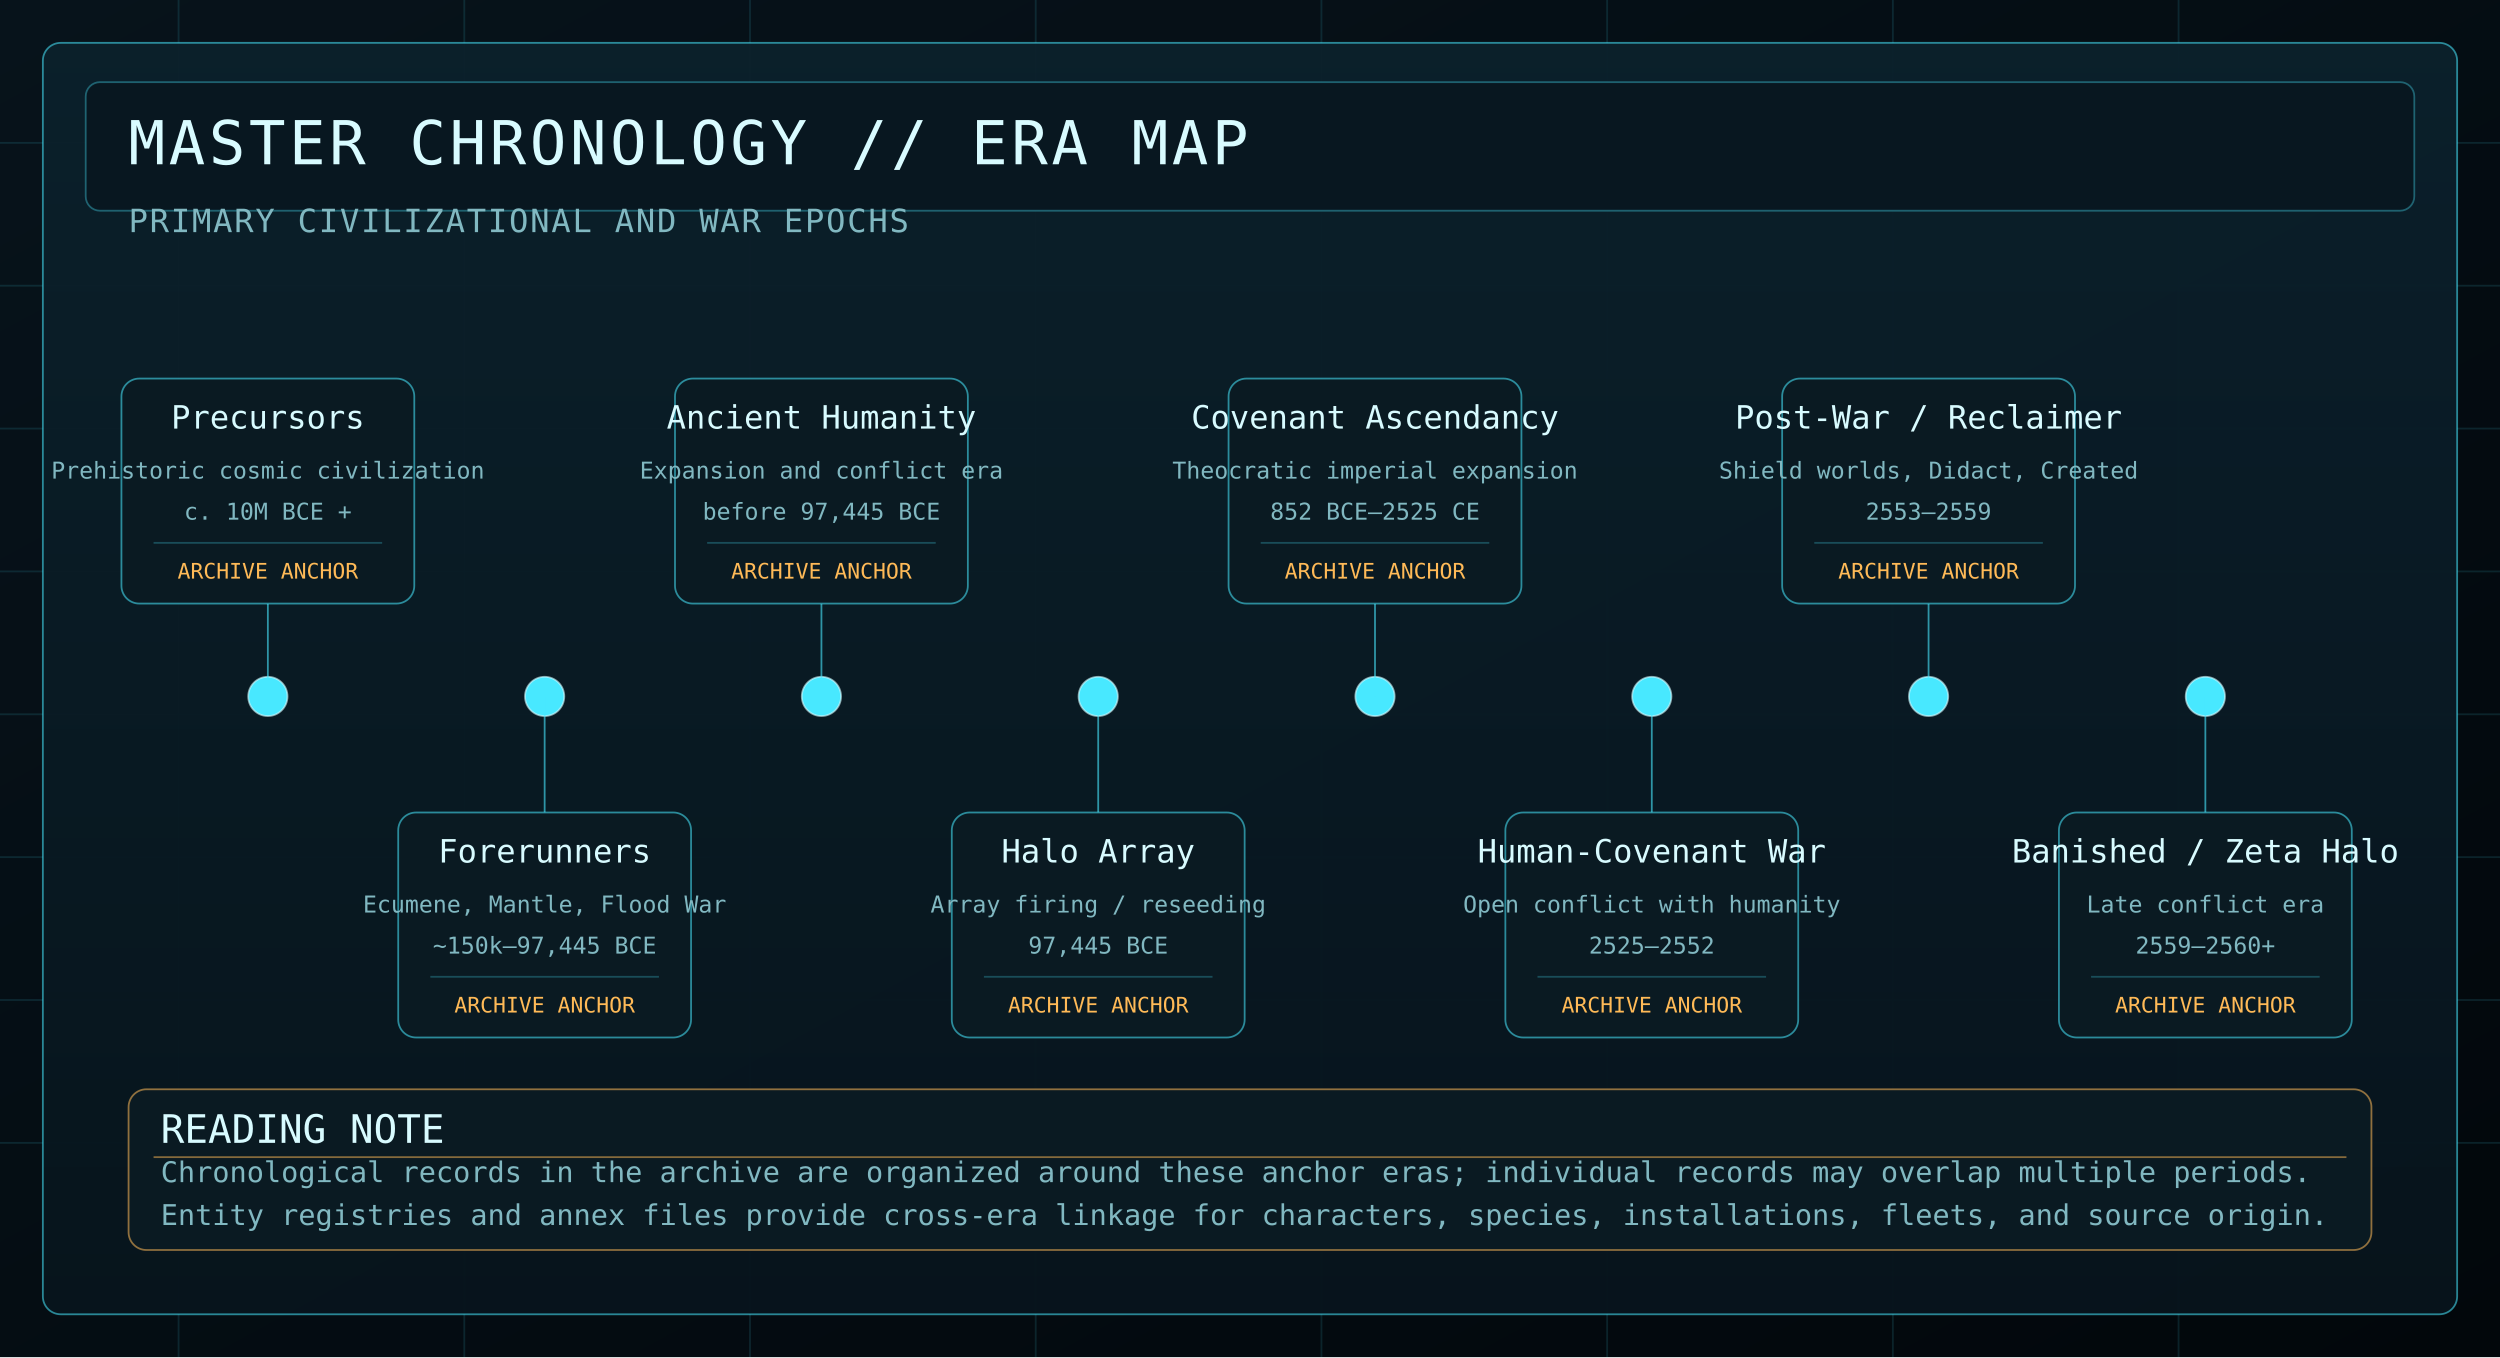
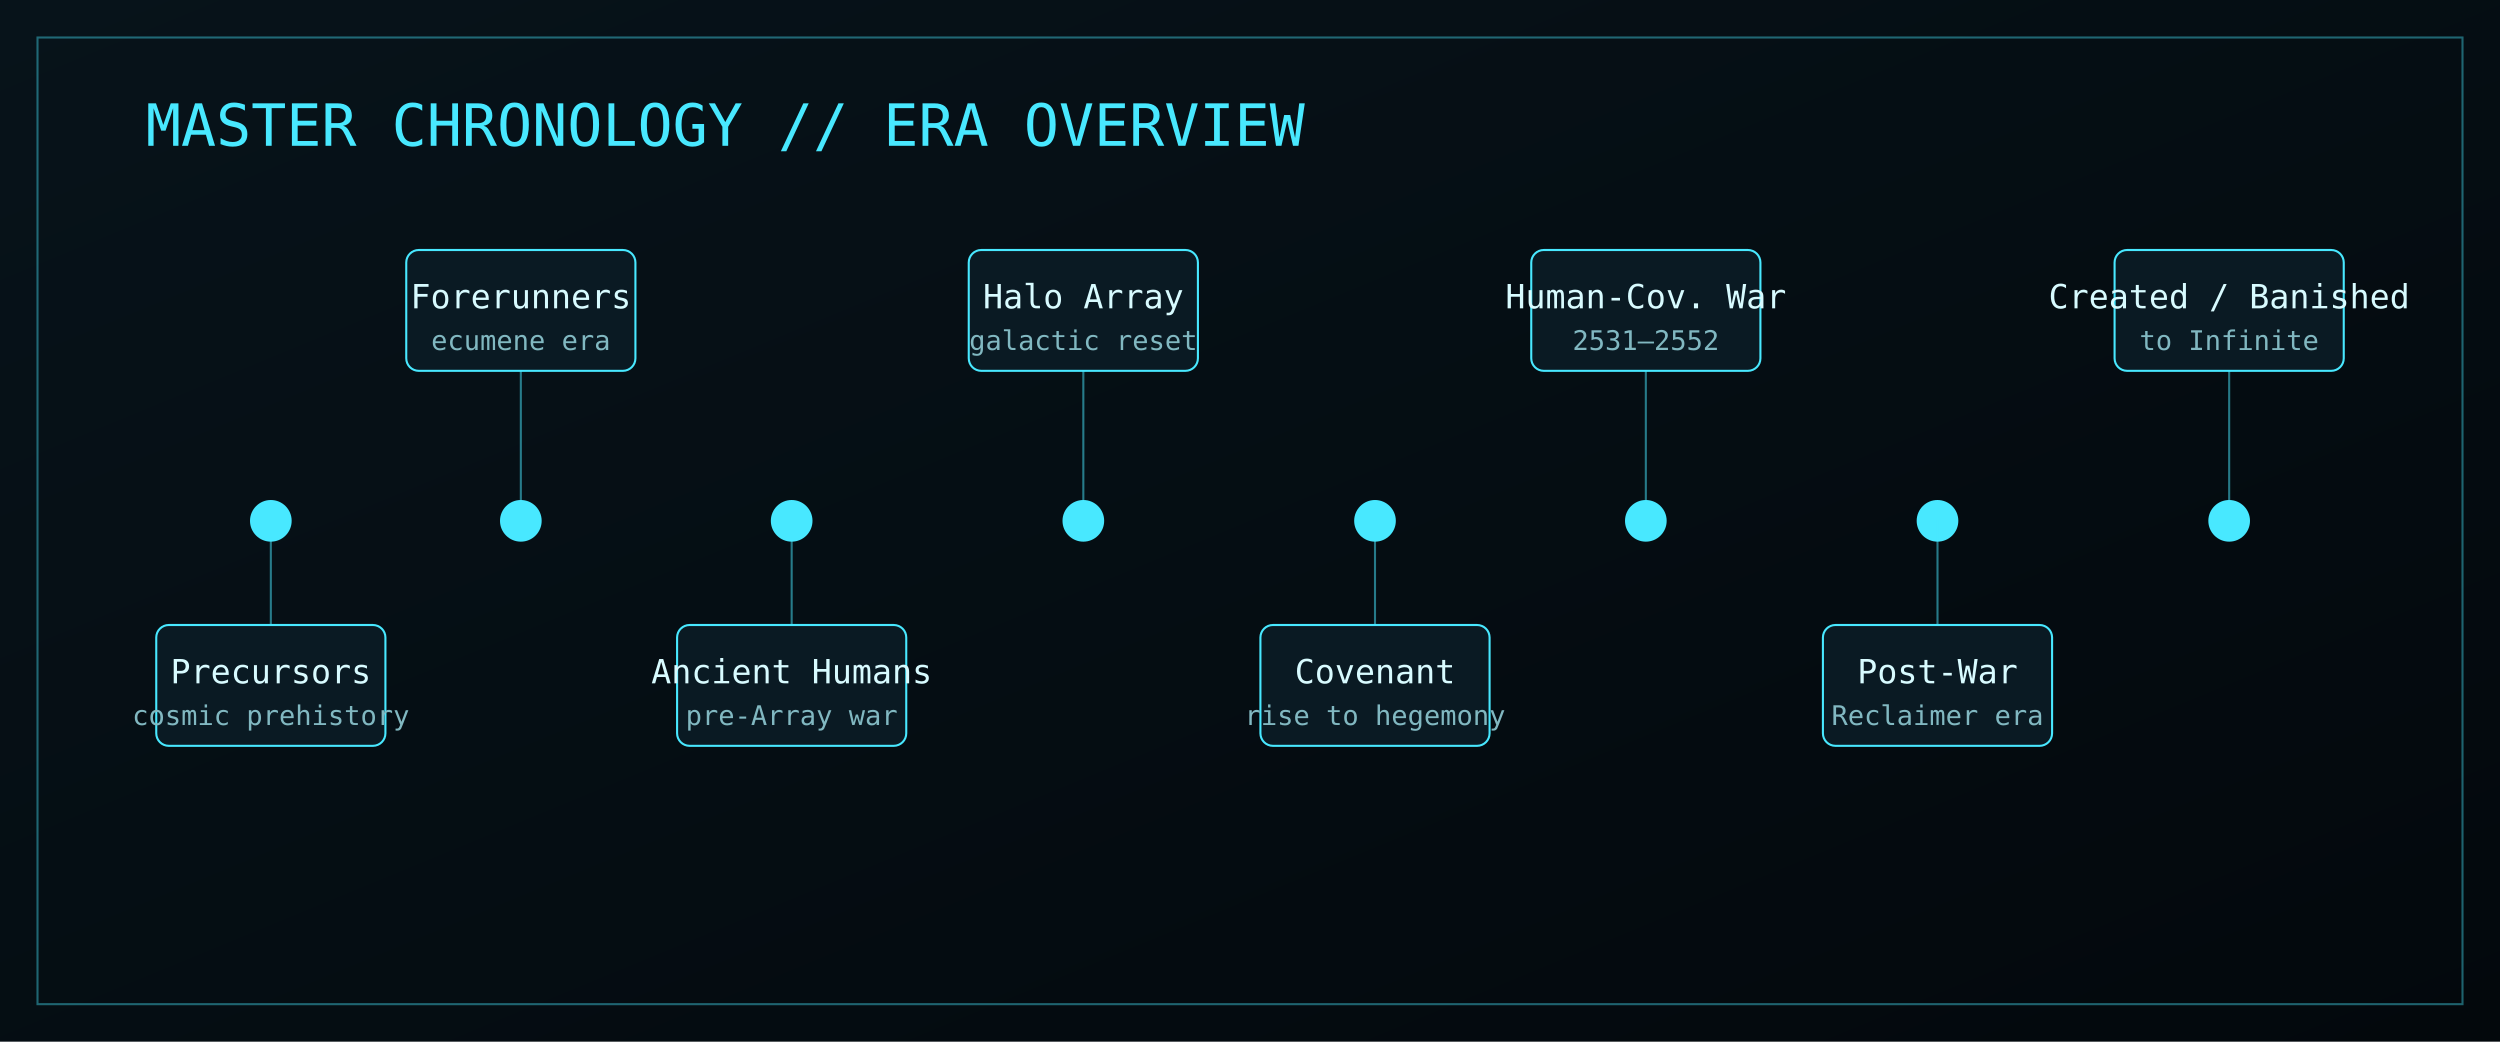
- <svg xmlns="http://www.w3.org/2000/svg" width="1400" height="760" viewBox="0 0 1400 760" fill="none">
+ <svg xmlns="http://www.w3.org/2000/svg" width="1200" height="500" viewBox="0 0 1200 500" fill="none">
  <defs>
-     <linearGradient id="bg" x1="0" y1="0" x2="1" y2="1">
-       <stop offset="0%" stop-color="#07131b" />
-       <stop offset="100%" stop-color="#02070b" />
+     <linearGradient id="bggrad" x1="0" y1="0" x2="1" y2="1">
+       <stop offset="0%" stop-color="#07131a" />
+       <stop offset="100%" stop-color="#03080c" />
    </linearGradient>
-     <linearGradient id="panel" x1="0" y1="0" x2="0" y2="1">
-       <stop offset="0%" stop-color="#0b202b" stop-opacity="0.96" />
-       <stop offset="100%" stop-color="#07141c" stop-opacity="0.96" />
-     </linearGradient>
-     <linearGradient id="cyanLine" x1="0" y1="0" x2="1" y2="0">
-       <stop offset="0%" stop-color="#48e8ff" stop-opacity="0.0" />
-       <stop offset="18%" stop-color="#48e8ff" stop-opacity="0.55" />
-       <stop offset="82%" stop-color="#48e8ff" stop-opacity="0.55" />
-       <stop offset="100%" stop-color="#48e8ff" stop-opacity="0.0" />
-     </linearGradient>
-     <filter id="glow" x="-50%" y="-50%" width="200%" height="200%">
-       <feGaussianBlur stdDeviation="6" result="g" />
+     <filter id="glow">
+       <feGaussianBlur stdDeviation="5" result="b" />
      <feMerge>
-         <feMergeNode in="g" />
+         <feMergeNode in="b" />
        <feMergeNode in="SourceGraphic" />
      </feMerge>
    </filter>
  </defs>
-   <rect width="1400" height="760" fill="url(#bg)" />
-   <g opacity="0.12">
-     <path d="M0 80 H1400" stroke="#48e8ff" />
-     <path d="M0 160 H1400" stroke="#48e8ff" />
-     <path d="M0 240 H1400" stroke="#48e8ff" />
-     <path d="M0 320 H1400" stroke="#48e8ff" />
-     <path d="M0 400 H1400" stroke="#48e8ff" />
-     <path d="M0 480 H1400" stroke="#48e8ff" />
-     <path d="M0 560 H1400" stroke="#48e8ff" />
-     <path d="M0 640 H1400" stroke="#48e8ff" />
-     <path d="M100 0 V760" stroke="#48e8ff" />
-     <path d="M260 0 V760" stroke="#48e8ff" />
-     <path d="M420 0 V760" stroke="#48e8ff" />
-     <path d="M580 0 V760" stroke="#48e8ff" />
-     <path d="M740 0 V760" stroke="#48e8ff" />
-     <path d="M900 0 V760" stroke="#48e8ff" />
-     <path d="M1060 0 V760" stroke="#48e8ff" />
-     <path d="M1220 0 V760" stroke="#48e8ff" />
-   </g>
-   <rect x="24" y="24" width="1352" height="712" rx="10" fill="url(#panel)" stroke="#48e8ff" stroke-opacity="0.55" />
-   <rect x="48" y="46" width="1304" height="72" rx="8" fill="#081720" stroke="#48e8ff" stroke-opacity="0.35" />
-   <text x="72" y="92" fill="#d8fbff" font-family="Consolas, monospace" font-size="34" letter-spacing="2">MASTER CHRONOLOGY // ERA MAP</text>
-   <text x="72" y="130" fill="#81b8c1" font-family="Consolas, monospace" font-size="18" letter-spacing="1">PRIMARY CIVILIZATIONAL AND WAR EPOCHS</text>
-   <path d="M54 150 H1346" stroke="url(#cyanLine)" stroke-width="3" filter="url(#glow)" />
-   <path d="M110 390 H1290" stroke="#48e8ff" stroke-width="6" stroke-opacity="0.75" filter="url(#glow)" />
-   <circle cx="150" cy="390" r="11" fill="#48e8ff" stroke="#d8fbff" stroke-opacity="0.6" />
-   <path d="M150 390 V 338" stroke="#48e8ff" stroke-opacity="0.6" />
-   <rect x="68" y="212" width="164" height="126" rx="10" fill="#0a1a22" stroke="#48e8ff" stroke-opacity="0.55" />
-   <text x="150" y="240" text-anchor="middle" fill="#d8fbff" font-family="Consolas, monospace" font-size="18">Precursors</text>
-   <text x="150" y="268" text-anchor="middle" fill="#81b8c1" font-family="Consolas, monospace" font-size="13">Prehistoric cosmic civilization</text>
-   <text x="150" y="291" text-anchor="middle" fill="#81b8c1" font-family="Consolas, monospace" font-size="13">c. 10M BCE +</text>
-   <path d="M86 304 H214" stroke="#48e8ff" stroke-opacity="0.25" />
-   <text x="150" y="324" text-anchor="middle" fill="#ffba57" font-family="Consolas, monospace" font-size="12">ARCHIVE ANCHOR</text>
-   <circle cx="305" cy="390" r="11" fill="#48e8ff" stroke="#d8fbff" stroke-opacity="0.6" />
-   <path d="M305 390 V 455" stroke="#48e8ff" stroke-opacity="0.6" />
-   <rect x="223" y="455" width="164" height="126" rx="10" fill="#0a1a22" stroke="#48e8ff" stroke-opacity="0.55" />
-   <text x="305" y="483" text-anchor="middle" fill="#d8fbff" font-family="Consolas, monospace" font-size="18">Forerunners</text>
-   <text x="305" y="511" text-anchor="middle" fill="#81b8c1" font-family="Consolas, monospace" font-size="13">Ecumene, Mantle, Flood War</text>
-   <text x="305" y="534" text-anchor="middle" fill="#81b8c1" font-family="Consolas, monospace" font-size="13">~150k–97,445 BCE</text>
-   <path d="M241 547 H369" stroke="#48e8ff" stroke-opacity="0.25" />
-   <text x="305" y="567" text-anchor="middle" fill="#ffba57" font-family="Consolas, monospace" font-size="12">ARCHIVE ANCHOR</text>
-   <circle cx="460" cy="390" r="11" fill="#48e8ff" stroke="#d8fbff" stroke-opacity="0.6" />
-   <path d="M460 390 V 338" stroke="#48e8ff" stroke-opacity="0.6" />
-   <rect x="378" y="212" width="164" height="126" rx="10" fill="#0a1a22" stroke="#48e8ff" stroke-opacity="0.55" />
-   <text x="460" y="240" text-anchor="middle" fill="#d8fbff" font-family="Consolas, monospace" font-size="18">Ancient Humanity</text>
-   <text x="460" y="268" text-anchor="middle" fill="#81b8c1" font-family="Consolas, monospace" font-size="13">Expansion and conflict era</text>
-   <text x="460" y="291" text-anchor="middle" fill="#81b8c1" font-family="Consolas, monospace" font-size="13">before 97,445 BCE</text>
-   <path d="M396 304 H524" stroke="#48e8ff" stroke-opacity="0.25" />
-   <text x="460" y="324" text-anchor="middle" fill="#ffba57" font-family="Consolas, monospace" font-size="12">ARCHIVE ANCHOR</text>
-   <circle cx="615" cy="390" r="11" fill="#48e8ff" stroke="#d8fbff" stroke-opacity="0.6" />
-   <path d="M615 390 V 455" stroke="#48e8ff" stroke-opacity="0.6" />
-   <rect x="533" y="455" width="164" height="126" rx="10" fill="#0a1a22" stroke="#48e8ff" stroke-opacity="0.55" />
-   <text x="615" y="483" text-anchor="middle" fill="#d8fbff" font-family="Consolas, monospace" font-size="18">Halo Array</text>
-   <text x="615" y="511" text-anchor="middle" fill="#81b8c1" font-family="Consolas, monospace" font-size="13">Array firing / reseeding</text>
-   <text x="615" y="534" text-anchor="middle" fill="#81b8c1" font-family="Consolas, monospace" font-size="13">97,445 BCE</text>
-   <path d="M551 547 H679" stroke="#48e8ff" stroke-opacity="0.25" />
-   <text x="615" y="567" text-anchor="middle" fill="#ffba57" font-family="Consolas, monospace" font-size="12">ARCHIVE ANCHOR</text>
-   <circle cx="770" cy="390" r="11" fill="#48e8ff" stroke="#d8fbff" stroke-opacity="0.6" />
-   <path d="M770 390 V 338" stroke="#48e8ff" stroke-opacity="0.6" />
-   <rect x="688" y="212" width="164" height="126" rx="10" fill="#0a1a22" stroke="#48e8ff" stroke-opacity="0.55" />
-   <text x="770" y="240" text-anchor="middle" fill="#d8fbff" font-family="Consolas, monospace" font-size="18">Covenant Ascendancy</text>
-   <text x="770" y="268" text-anchor="middle" fill="#81b8c1" font-family="Consolas, monospace" font-size="13">Theocratic imperial expansion</text>
-   <text x="770" y="291" text-anchor="middle" fill="#81b8c1" font-family="Consolas, monospace" font-size="13">852 BCE–2525 CE</text>
-   <path d="M706 304 H834" stroke="#48e8ff" stroke-opacity="0.25" />
-   <text x="770" y="324" text-anchor="middle" fill="#ffba57" font-family="Consolas, monospace" font-size="12">ARCHIVE ANCHOR</text>
-   <circle cx="925" cy="390" r="11" fill="#48e8ff" stroke="#d8fbff" stroke-opacity="0.6" />
-   <path d="M925 390 V 455" stroke="#48e8ff" stroke-opacity="0.6" />
-   <rect x="843" y="455" width="164" height="126" rx="10" fill="#0a1a22" stroke="#48e8ff" stroke-opacity="0.55" />
-   <text x="925" y="483" text-anchor="middle" fill="#d8fbff" font-family="Consolas, monospace" font-size="18">Human-Covenant War</text>
-   <text x="925" y="511" text-anchor="middle" fill="#81b8c1" font-family="Consolas, monospace" font-size="13">Open conflict with humanity</text>
-   <text x="925" y="534" text-anchor="middle" fill="#81b8c1" font-family="Consolas, monospace" font-size="13">2525–2552</text>
-   <path d="M861 547 H989" stroke="#48e8ff" stroke-opacity="0.25" />
-   <text x="925" y="567" text-anchor="middle" fill="#ffba57" font-family="Consolas, monospace" font-size="12">ARCHIVE ANCHOR</text>
-   <circle cx="1080" cy="390" r="11" fill="#48e8ff" stroke="#d8fbff" stroke-opacity="0.6" />
-   <path d="M1080 390 V 338" stroke="#48e8ff" stroke-opacity="0.6" />
-   <rect x="998" y="212" width="164" height="126" rx="10" fill="#0a1a22" stroke="#48e8ff" stroke-opacity="0.55" />
-   <text x="1080" y="240" text-anchor="middle" fill="#d8fbff" font-family="Consolas, monospace" font-size="18">Post-War / Reclaimer</text>
-   <text x="1080" y="268" text-anchor="middle" fill="#81b8c1" font-family="Consolas, monospace" font-size="13">Shield worlds, Didact, Created</text>
-   <text x="1080" y="291" text-anchor="middle" fill="#81b8c1" font-family="Consolas, monospace" font-size="13">2553–2559</text>
-   <path d="M1016 304 H1144" stroke="#48e8ff" stroke-opacity="0.25" />
-   <text x="1080" y="324" text-anchor="middle" fill="#ffba57" font-family="Consolas, monospace" font-size="12">ARCHIVE ANCHOR</text>
-   <circle cx="1235" cy="390" r="11" fill="#48e8ff" stroke="#d8fbff" stroke-opacity="0.6" />
-   <path d="M1235 390 V 455" stroke="#48e8ff" stroke-opacity="0.6" />
-   <rect x="1153" y="455" width="164" height="126" rx="10" fill="#0a1a22" stroke="#48e8ff" stroke-opacity="0.55" />
-   <text x="1235" y="483" text-anchor="middle" fill="#d8fbff" font-family="Consolas, monospace" font-size="18">Banished / Zeta Halo</text>
-   <text x="1235" y="511" text-anchor="middle" fill="#81b8c1" font-family="Consolas, monospace" font-size="13">Late conflict era</text>
-   <text x="1235" y="534" text-anchor="middle" fill="#81b8c1" font-family="Consolas, monospace" font-size="13">2559–2560+</text>
-   <path d="M1171 547 H1299" stroke="#48e8ff" stroke-opacity="0.25" />
-   <text x="1235" y="567" text-anchor="middle" fill="#ffba57" font-family="Consolas, monospace" font-size="12">ARCHIVE ANCHOR</text>
-   <rect x="72" y="610" width="1256" height="90" rx="10" fill="#0a1a22" stroke="#ffba57" stroke-opacity="0.55" />
-   <text x="90" y="640" fill="#d8fbff" font-family="Consolas, monospace" font-size="22">READING NOTE</text>
-   <path d="M86 648 H1314" stroke="#ffba57" stroke-opacity="0.5" />
-   <text x="90" y="662" fill="#81b8c1" font-family="Consolas, monospace" font-size="16">Chronological records in the archive are organized around these anchor eras; individual records may overlap multiple periods.</text>
-   <text x="90" y="686" fill="#81b8c1" font-family="Consolas, monospace" font-size="16">Entity registries and annex files provide cross-era linkage for characters, species, installations, fleets, and source origin.</text>
+   <rect width="1200" height="500" fill="url(#bggrad)" />
+   <rect x="18" y="18" width="1164" height="464" stroke="#48e8ff" stroke-opacity="0.4" />
+   <text x="70" y="70" fill="#48e8ff" font-family="Consolas, monospace" font-size="28">MASTER CHRONOLOGY // ERA OVERVIEW</text>
+   <path d="M90 250 H1110" stroke="#48e8ff" stroke-width="3" filter="url(#glow)" />
+   <circle cx="130" cy="250" r="10" fill="#48e8ff" />
+   <rect x="75" y="300" width="110" height="58" rx="6" stroke="#48e8ff" fill="#0a1a23" />
+   <text x="130" y="328" fill="#d8fbff" font-family="Consolas, monospace" font-size="16" text-anchor="middle">Precursors</text>
+   <text x="130" y="348" fill="#81b8c1" font-family="Consolas, monospace" font-size="13" text-anchor="middle">cosmic prehistory</text>
+   <path d="M130 250 V 300" stroke="#48e8ff" stroke-opacity="0.5" />
+   <circle cx="250" cy="250" r="10" fill="#48e8ff" />
+   <rect x="195" y="120" width="110" height="58" rx="6" stroke="#48e8ff" fill="#0a1a23" />
+   <text x="250" y="148" fill="#d8fbff" font-family="Consolas, monospace" font-size="16" text-anchor="middle">Forerunners</text>
+   <text x="250" y="168" fill="#81b8c1" font-family="Consolas, monospace" font-size="13" text-anchor="middle">ecumene era</text>
+   <path d="M250 250 V 178" stroke="#48e8ff" stroke-opacity="0.5" />
+   <circle cx="380" cy="250" r="10" fill="#48e8ff" />
+   <rect x="325" y="300" width="110" height="58" rx="6" stroke="#48e8ff" fill="#0a1a23" />
+   <text x="380" y="328" fill="#d8fbff" font-family="Consolas, monospace" font-size="16" text-anchor="middle">Ancient Humans</text>
+   <text x="380" y="348" fill="#81b8c1" font-family="Consolas, monospace" font-size="13" text-anchor="middle">pre-Array war</text>
+   <path d="M380 250 V 300" stroke="#48e8ff" stroke-opacity="0.5" />
+   <circle cx="520" cy="250" r="10" fill="#48e8ff" />
+   <rect x="465" y="120" width="110" height="58" rx="6" stroke="#48e8ff" fill="#0a1a23" />
+   <text x="520" y="148" fill="#d8fbff" font-family="Consolas, monospace" font-size="16" text-anchor="middle">Halo Array</text>
+   <text x="520" y="168" fill="#81b8c1" font-family="Consolas, monospace" font-size="13" text-anchor="middle">galactic reset</text>
+   <path d="M520 250 V 178" stroke="#48e8ff" stroke-opacity="0.5" />
+   <circle cx="660" cy="250" r="10" fill="#48e8ff" />
+   <rect x="605" y="300" width="110" height="58" rx="6" stroke="#48e8ff" fill="#0a1a23" />
+   <text x="660" y="328" fill="#d8fbff" font-family="Consolas, monospace" font-size="16" text-anchor="middle">Covenant</text>
+   <text x="660" y="348" fill="#81b8c1" font-family="Consolas, monospace" font-size="13" text-anchor="middle">rise to hegemony</text>
+   <path d="M660 250 V 300" stroke="#48e8ff" stroke-opacity="0.5" />
+   <circle cx="790" cy="250" r="10" fill="#48e8ff" />
+   <rect x="735" y="120" width="110" height="58" rx="6" stroke="#48e8ff" fill="#0a1a23" />
+   <text x="790" y="148" fill="#d8fbff" font-family="Consolas, monospace" font-size="16" text-anchor="middle">Human-Cov. War</text>
+   <text x="790" y="168" fill="#81b8c1" font-family="Consolas, monospace" font-size="13" text-anchor="middle">2531–2552</text>
+   <path d="M790 250 V 178" stroke="#48e8ff" stroke-opacity="0.5" />
+   <circle cx="930" cy="250" r="10" fill="#48e8ff" />
+   <rect x="875" y="300" width="110" height="58" rx="6" stroke="#48e8ff" fill="#0a1a23" />
+   <text x="930" y="328" fill="#d8fbff" font-family="Consolas, monospace" font-size="16" text-anchor="middle">Post-War</text>
+   <text x="930" y="348" fill="#81b8c1" font-family="Consolas, monospace" font-size="13" text-anchor="middle">Reclaimer era</text>
+   <path d="M930 250 V 300" stroke="#48e8ff" stroke-opacity="0.5" />
+   <circle cx="1070" cy="250" r="10" fill="#48e8ff" />
+   <rect x="1015" y="120" width="110" height="58" rx="6" stroke="#48e8ff" fill="#0a1a23" />
+   <text x="1070" y="148" fill="#d8fbff" font-family="Consolas, monospace" font-size="16" text-anchor="middle">Created / Banished</text>
+   <text x="1070" y="168" fill="#81b8c1" font-family="Consolas, monospace" font-size="13" text-anchor="middle">to Infinite</text>
+   <path d="M1070 250 V 178" stroke="#48e8ff" stroke-opacity="0.5" />
</svg>
